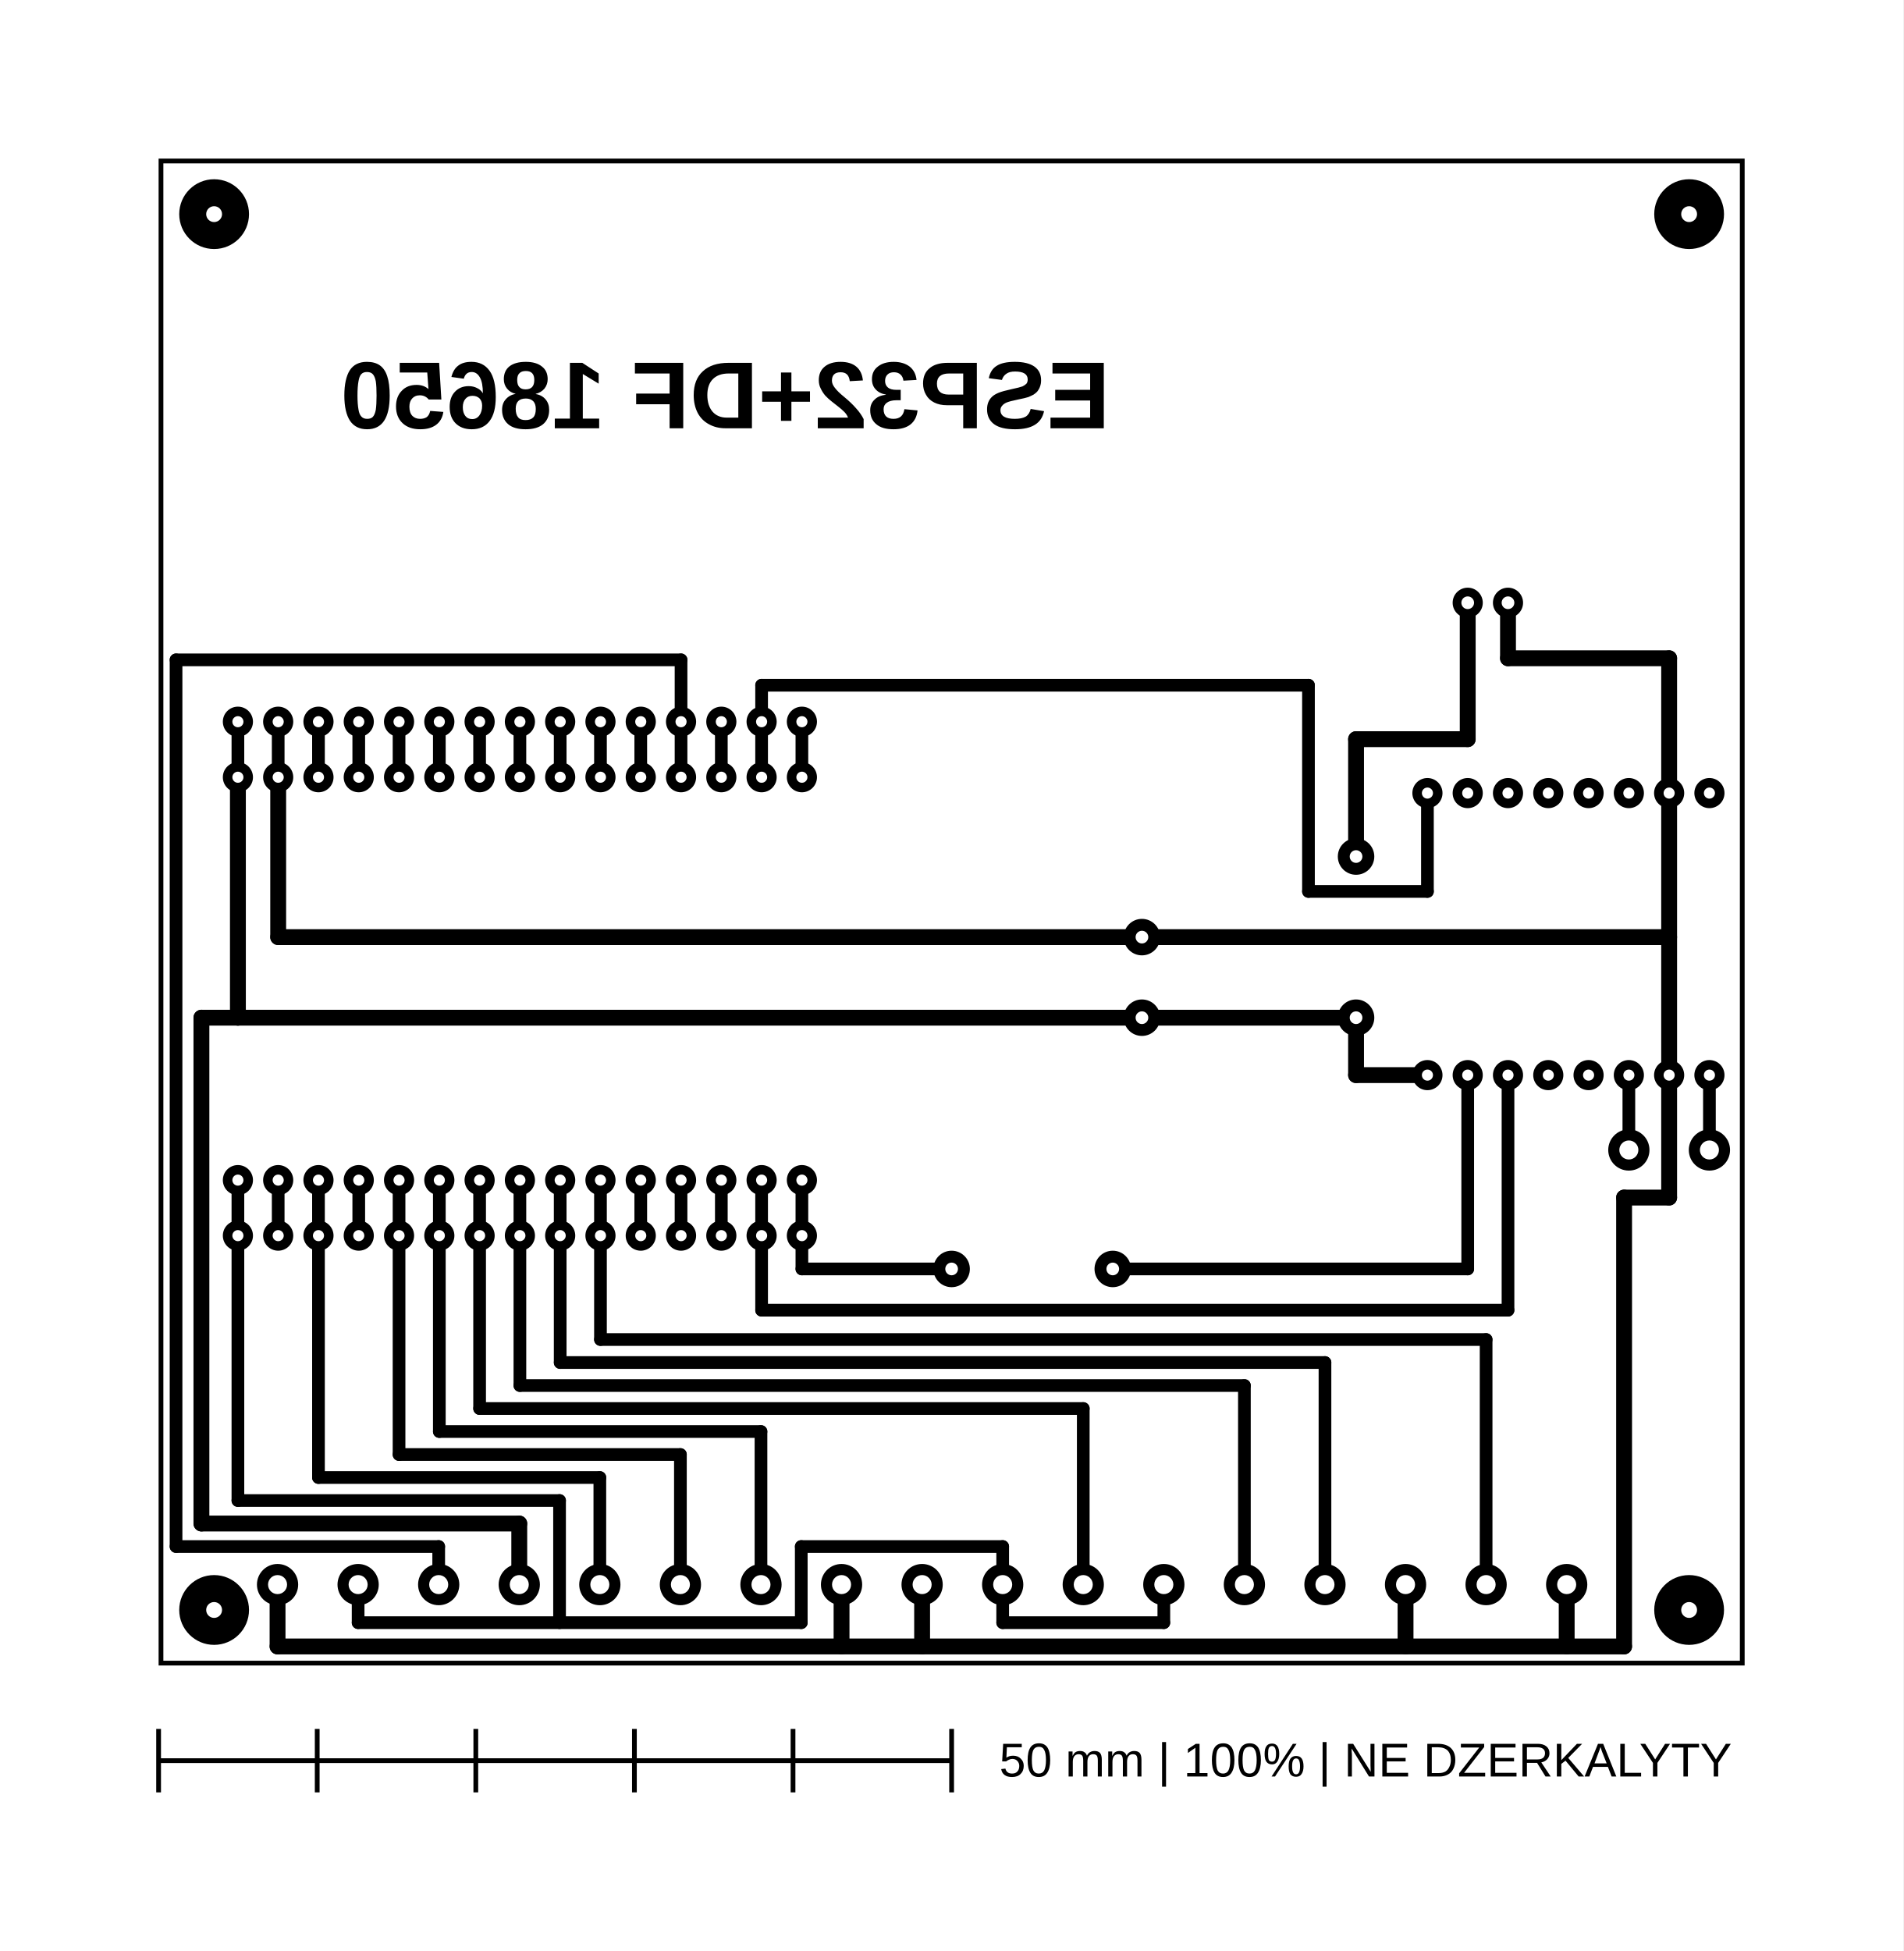
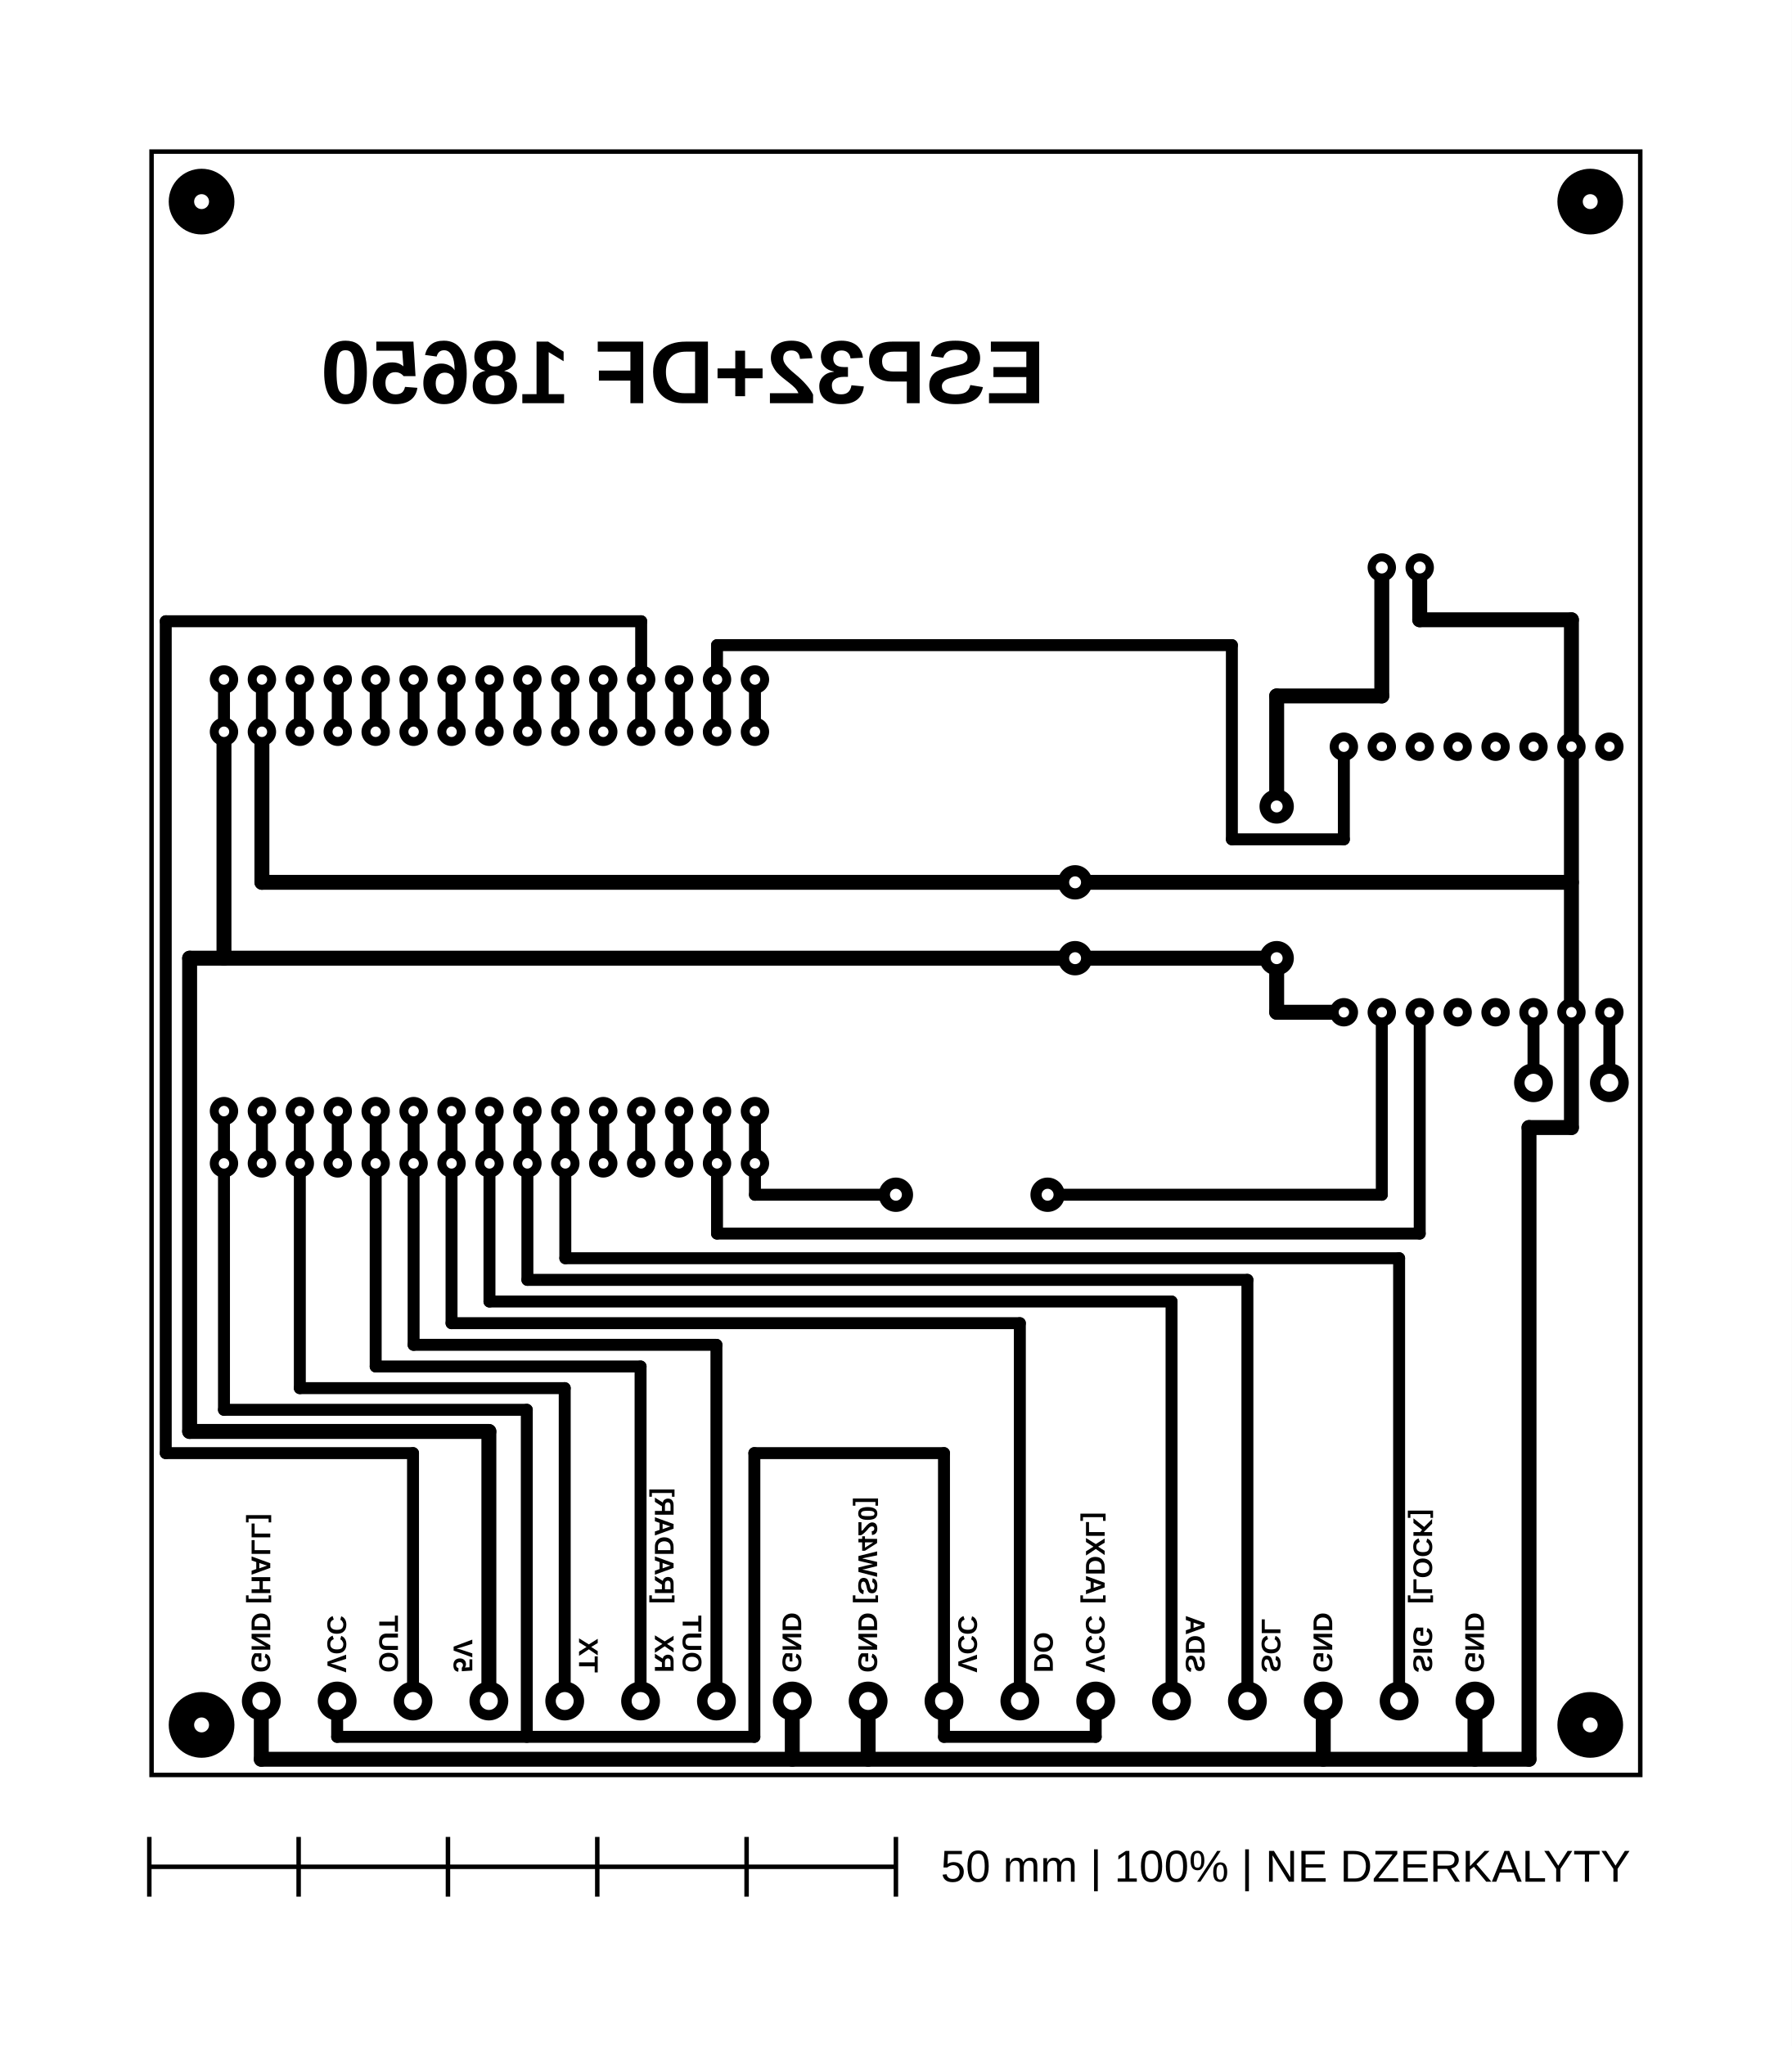
- <svg xmlns="http://www.w3.org/2000/svg" width="120mm" height="123mm" viewBox="-10 -10 120 123">
-   <rect x="-10" y="-10" width="120" height="123" fill="#fff" />
+ <svg xmlns="http://www.w3.org/2000/svg" width="120mm" height="137mm" viewBox="-10 -10 120 137">
+   <rect x="-10" y="-10" width="120" height="137" fill="#fff" />
  <line x1="5.000" y1="39.000" x2="5.000" y2="35.500" stroke="#000" stroke-width="0.80" stroke-linecap="round" />
  <line x1="7.540" y1="39.000" x2="7.540" y2="35.500" stroke="#000" stroke-width="0.80" stroke-linecap="round" />
  <line x1="10.080" y1="39.000" x2="10.080" y2="35.500" stroke="#000" stroke-width="0.80" stroke-linecap="round" />
  <line x1="12.620" y1="39.000" x2="12.620" y2="35.500" stroke="#000" stroke-width="0.80" stroke-linecap="round" />
  <line x1="15.160" y1="39.000" x2="15.160" y2="35.500" stroke="#000" stroke-width="0.80" stroke-linecap="round" />
  <line x1="17.700" y1="39.000" x2="17.700" y2="35.500" stroke="#000" stroke-width="0.80" stroke-linecap="round" />
  <line x1="20.240" y1="39.000" x2="20.240" y2="35.500" stroke="#000" stroke-width="0.80" stroke-linecap="round" />
  <line x1="22.780" y1="39.000" x2="22.780" y2="35.500" stroke="#000" stroke-width="0.80" stroke-linecap="round" />
  <line x1="25.320" y1="39.000" x2="25.320" y2="35.500" stroke="#000" stroke-width="0.80" stroke-linecap="round" />
  <line x1="27.860" y1="39.000" x2="27.860" y2="35.500" stroke="#000" stroke-width="0.80" stroke-linecap="round" />
  <line x1="30.400" y1="39.000" x2="30.400" y2="35.500" stroke="#000" stroke-width="0.80" stroke-linecap="round" />
  <line x1="32.940" y1="39.000" x2="32.940" y2="35.500" stroke="#000" stroke-width="0.80" stroke-linecap="round" />
  <line x1="35.480" y1="39.000" x2="35.480" y2="35.500" stroke="#000" stroke-width="0.80" stroke-linecap="round" />
  <line x1="38.020" y1="39.000" x2="38.020" y2="35.500" stroke="#000" stroke-width="0.80" stroke-linecap="round" />
  <line x1="40.560" y1="39.000" x2="40.560" y2="35.500" stroke="#000" stroke-width="0.80" stroke-linecap="round" />
  <line x1="5.000" y1="64.400" x2="5.000" y2="67.900" stroke="#000" stroke-width="0.80" stroke-linecap="round" />
  <line x1="7.540" y1="64.400" x2="7.540" y2="67.900" stroke="#000" stroke-width="0.80" stroke-linecap="round" />
  <line x1="10.080" y1="64.400" x2="10.080" y2="67.900" stroke="#000" stroke-width="0.80" stroke-linecap="round" />
  <line x1="12.620" y1="64.400" x2="12.620" y2="67.900" stroke="#000" stroke-width="0.80" stroke-linecap="round" />
  <line x1="15.160" y1="64.400" x2="15.160" y2="67.900" stroke="#000" stroke-width="0.80" stroke-linecap="round" />
  <line x1="17.700" y1="64.400" x2="17.700" y2="67.900" stroke="#000" stroke-width="0.80" stroke-linecap="round" />
  <line x1="20.240" y1="64.400" x2="20.240" y2="67.900" stroke="#000" stroke-width="0.80" stroke-linecap="round" />
  <line x1="22.780" y1="64.400" x2="22.780" y2="67.900" stroke="#000" stroke-width="0.80" stroke-linecap="round" />
  <line x1="25.320" y1="64.400" x2="25.320" y2="67.900" stroke="#000" stroke-width="0.80" stroke-linecap="round" />
  <line x1="27.860" y1="64.400" x2="27.860" y2="67.900" stroke="#000" stroke-width="0.80" stroke-linecap="round" />
  <line x1="30.400" y1="64.400" x2="30.400" y2="67.900" stroke="#000" stroke-width="0.80" stroke-linecap="round" />
  <line x1="32.940" y1="64.400" x2="32.940" y2="67.900" stroke="#000" stroke-width="0.80" stroke-linecap="round" />
  <line x1="35.480" y1="64.400" x2="35.480" y2="67.900" stroke="#000" stroke-width="0.80" stroke-linecap="round" />
  <line x1="38.020" y1="64.400" x2="38.020" y2="67.900" stroke="#000" stroke-width="0.80" stroke-linecap="round" />
  <line x1="40.560" y1="64.400" x2="40.560" y2="67.900" stroke="#000" stroke-width="0.80" stroke-linecap="round" />
  <line x1="82.540" y1="28.000" x2="82.540" y2="36.600" stroke="#000" stroke-width="1.00" stroke-linecap="round" />
  <line x1="82.540" y1="36.600" x2="75.500" y2="36.600" stroke="#000" stroke-width="1.00" stroke-linecap="round" />
  <line x1="75.500" y1="36.600" x2="75.500" y2="44.000" stroke="#000" stroke-width="1.00" stroke-linecap="round" />
  <line x1="75.500" y1="54.160" x2="75.500" y2="57.780" stroke="#000" stroke-width="1.00" stroke-linecap="round" />
  <line x1="75.500" y1="57.780" x2="80.000" y2="57.780" stroke="#000" stroke-width="1.00" stroke-linecap="round" />
  <line x1="75.500" y1="54.160" x2="5.000" y2="54.160" stroke="#000" stroke-width="1.00" stroke-linecap="round" />
  <line x1="5.000" y1="54.160" x2="5.000" y2="39.000" stroke="#000" stroke-width="1.00" stroke-linecap="round" />
  <line x1="85.080" y1="28.000" x2="85.080" y2="31.500" stroke="#000" stroke-width="1.00" stroke-linecap="round" />
  <line x1="85.080" y1="31.500" x2="95.240" y2="31.500" stroke="#000" stroke-width="1.00" stroke-linecap="round" />
  <line x1="95.240" y1="31.500" x2="95.240" y2="40.000" stroke="#000" stroke-width="1.00" stroke-linecap="round" />
  <line x1="95.240" y1="40.000" x2="95.240" y2="57.780" stroke="#000" stroke-width="1.00" stroke-linecap="round" />
  <line x1="95.240" y1="49.080" x2="7.540" y2="49.080" stroke="#000" stroke-width="1.00" stroke-linecap="round" />
  <line x1="7.540" y1="49.080" x2="7.540" y2="39.000" stroke="#000" stroke-width="1.00" stroke-linecap="round" />
  <line x1="40.560" y1="67.900" x2="40.560" y2="70.000" stroke="#000" stroke-width="0.80" stroke-linecap="round" />
  <line x1="40.560" y1="70.000" x2="50.000" y2="70.000" stroke="#000" stroke-width="0.80" stroke-linecap="round" />
  <line x1="60.160" y1="70.000" x2="82.540" y2="70.000" stroke="#000" stroke-width="0.80" stroke-linecap="round" />
  <line x1="82.540" y1="70.000" x2="82.540" y2="57.780" stroke="#000" stroke-width="0.80" stroke-linecap="round" />
  <line x1="38.020" y1="67.900" x2="38.020" y2="72.600" stroke="#000" stroke-width="0.80" stroke-linecap="round" />
  <line x1="38.020" y1="72.600" x2="85.080" y2="72.600" stroke="#000" stroke-width="0.80" stroke-linecap="round" />
  <line x1="85.080" y1="72.600" x2="85.080" y2="57.780" stroke="#000" stroke-width="0.80" stroke-linecap="round" />
  <line x1="80.000" y1="40.000" x2="80.000" y2="46.200" stroke="#000" stroke-width="0.80" stroke-linecap="round" />
  <line x1="80.000" y1="46.200" x2="72.500" y2="46.200" stroke="#000" stroke-width="0.80" stroke-linecap="round" />
  <line x1="72.500" y1="46.200" x2="72.500" y2="33.200" stroke="#000" stroke-width="0.80" stroke-linecap="round" />
  <line x1="72.500" y1="33.200" x2="38.020" y2="33.200" stroke="#000" stroke-width="0.80" stroke-linecap="round" />
  <line x1="38.020" y1="33.200" x2="38.020" y2="35.500" stroke="#000" stroke-width="0.80" stroke-linecap="round" />
  <line x1="92.700" y1="57.780" x2="92.700" y2="62.500" stroke="#000" stroke-width="0.80" stroke-linecap="round" />
  <line x1="97.780" y1="57.780" x2="97.780" y2="62.500" stroke="#000" stroke-width="0.80" stroke-linecap="round" />
  <line x1="32.940" y1="35.500" x2="32.940" y2="31.600" stroke="#000" stroke-width="0.80" stroke-linecap="round" />
  <line x1="32.940" y1="31.600" x2="1.100" y2="31.600" stroke="#000" stroke-width="0.80" stroke-linecap="round" />
-   <line x1="1.100" y1="31.600" x2="1.100" y2="87.500" stroke="#000" stroke-width="0.80" stroke-linecap="round" />
-   <line x1="1.100" y1="87.500" x2="17.660" y2="87.500" stroke="#000" stroke-width="0.80" stroke-linecap="round" />
-   <line x1="17.660" y1="87.500" x2="17.660" y2="89.900" stroke="#000" stroke-width="0.80" stroke-linecap="round" />
+   <line x1="1.100" y1="31.600" x2="1.100" y2="87.300" stroke="#000" stroke-width="0.80" stroke-linecap="round" />
+   <line x1="1.100" y1="87.300" x2="17.660" y2="87.300" stroke="#000" stroke-width="0.80" stroke-linecap="round" />
+   <line x1="17.660" y1="87.300" x2="17.660" y2="103.900" stroke="#000" stroke-width="0.80" stroke-linecap="round" />
  <line x1="5.000" y1="54.160" x2="2.700" y2="54.160" stroke="#000" stroke-width="1.00" stroke-linecap="round" />
-   <line x1="2.700" y1="54.160" x2="2.700" y2="86.050" stroke="#000" stroke-width="1.00" stroke-linecap="round" />
-   <line x1="2.700" y1="86.050" x2="22.740" y2="86.050" stroke="#000" stroke-width="1.00" stroke-linecap="round" />
-   <line x1="22.740" y1="86.050" x2="22.740" y2="89.900" stroke="#000" stroke-width="1.00" stroke-linecap="round" />
-   <line x1="5.000" y1="67.900" x2="5.000" y2="84.600" stroke="#000" stroke-width="0.80" stroke-linecap="round" />
-   <line x1="5.000" y1="84.600" x2="25.280" y2="84.600" stroke="#000" stroke-width="0.80" stroke-linecap="round" />
-   <line x1="25.280" y1="84.600" x2="25.280" y2="92.300" stroke="#000" stroke-width="0.80" stroke-linecap="round" />
-   <line x1="12.580" y1="89.900" x2="12.580" y2="92.300" stroke="#000" stroke-width="0.80" stroke-linecap="round" />
-   <line x1="12.580" y1="92.300" x2="40.520" y2="92.300" stroke="#000" stroke-width="0.80" stroke-linecap="round" />
-   <line x1="40.520" y1="92.300" x2="40.520" y2="87.500" stroke="#000" stroke-width="0.80" stroke-linecap="round" />
-   <line x1="40.520" y1="87.500" x2="53.220" y2="87.500" stroke="#000" stroke-width="0.80" stroke-linecap="round" />
-   <line x1="53.220" y1="87.500" x2="53.220" y2="89.900" stroke="#000" stroke-width="0.80" stroke-linecap="round" />
-   <line x1="53.220" y1="89.900" x2="53.220" y2="92.300" stroke="#000" stroke-width="0.80" stroke-linecap="round" />
-   <line x1="53.220" y1="92.300" x2="63.380" y2="92.300" stroke="#000" stroke-width="0.80" stroke-linecap="round" />
-   <line x1="63.380" y1="92.300" x2="63.380" y2="89.900" stroke="#000" stroke-width="0.80" stroke-linecap="round" />
-   <line x1="10.080" y1="67.900" x2="10.080" y2="83.150" stroke="#000" stroke-width="0.80" stroke-linecap="round" />
-   <line x1="10.080" y1="83.150" x2="27.820" y2="83.150" stroke="#000" stroke-width="0.80" stroke-linecap="round" />
-   <line x1="27.820" y1="83.150" x2="27.820" y2="89.900" stroke="#000" stroke-width="0.80" stroke-linecap="round" />
-   <line x1="15.160" y1="67.900" x2="15.160" y2="81.700" stroke="#000" stroke-width="0.80" stroke-linecap="round" />
-   <line x1="15.160" y1="81.700" x2="32.900" y2="81.700" stroke="#000" stroke-width="0.80" stroke-linecap="round" />
-   <line x1="32.900" y1="81.700" x2="32.900" y2="89.900" stroke="#000" stroke-width="0.80" stroke-linecap="round" />
-   <line x1="17.700" y1="67.900" x2="17.700" y2="80.250" stroke="#000" stroke-width="0.80" stroke-linecap="round" />
-   <line x1="17.700" y1="80.250" x2="37.980" y2="80.250" stroke="#000" stroke-width="0.80" stroke-linecap="round" />
-   <line x1="37.980" y1="80.250" x2="37.980" y2="89.900" stroke="#000" stroke-width="0.80" stroke-linecap="round" />
-   <line x1="20.240" y1="67.900" x2="20.240" y2="78.800" stroke="#000" stroke-width="0.80" stroke-linecap="round" />
-   <line x1="20.240" y1="78.800" x2="58.300" y2="78.800" stroke="#000" stroke-width="0.80" stroke-linecap="round" />
-   <line x1="58.300" y1="78.800" x2="58.300" y2="89.900" stroke="#000" stroke-width="0.80" stroke-linecap="round" />
-   <line x1="22.780" y1="67.900" x2="22.780" y2="77.350" stroke="#000" stroke-width="0.80" stroke-linecap="round" />
-   <line x1="22.780" y1="77.350" x2="68.460" y2="77.350" stroke="#000" stroke-width="0.80" stroke-linecap="round" />
-   <line x1="68.460" y1="77.350" x2="68.460" y2="89.900" stroke="#000" stroke-width="0.80" stroke-linecap="round" />
-   <line x1="25.320" y1="67.900" x2="25.320" y2="75.900" stroke="#000" stroke-width="0.80" stroke-linecap="round" />
-   <line x1="25.320" y1="75.900" x2="73.540" y2="75.900" stroke="#000" stroke-width="0.80" stroke-linecap="round" />
-   <line x1="73.540" y1="75.900" x2="73.540" y2="89.900" stroke="#000" stroke-width="0.80" stroke-linecap="round" />
-   <line x1="27.860" y1="67.900" x2="27.860" y2="74.450" stroke="#000" stroke-width="0.80" stroke-linecap="round" />
-   <line x1="27.860" y1="74.450" x2="83.700" y2="74.450" stroke="#000" stroke-width="0.80" stroke-linecap="round" />
-   <line x1="83.700" y1="74.450" x2="83.700" y2="89.900" stroke="#000" stroke-width="0.80" stroke-linecap="round" />
+   <line x1="2.700" y1="54.160" x2="2.700" y2="85.850" stroke="#000" stroke-width="1.00" stroke-linecap="round" />
+   <line x1="2.700" y1="85.850" x2="22.740" y2="85.850" stroke="#000" stroke-width="1.00" stroke-linecap="round" />
+   <line x1="22.740" y1="85.850" x2="22.740" y2="103.900" stroke="#000" stroke-width="1.00" stroke-linecap="round" />
+   <line x1="5.000" y1="67.900" x2="5.000" y2="84.400" stroke="#000" stroke-width="0.80" stroke-linecap="round" />
+   <line x1="5.000" y1="84.400" x2="25.280" y2="84.400" stroke="#000" stroke-width="0.80" stroke-linecap="round" />
+   <line x1="25.280" y1="84.400" x2="25.280" y2="106.300" stroke="#000" stroke-width="0.80" stroke-linecap="round" />
+   <line x1="12.580" y1="103.900" x2="12.580" y2="106.300" stroke="#000" stroke-width="0.80" stroke-linecap="round" />
+   <line x1="12.580" y1="106.300" x2="40.520" y2="106.300" stroke="#000" stroke-width="0.80" stroke-linecap="round" />
+   <line x1="40.520" y1="106.300" x2="40.520" y2="87.300" stroke="#000" stroke-width="0.80" stroke-linecap="round" />
+   <line x1="40.520" y1="87.300" x2="53.220" y2="87.300" stroke="#000" stroke-width="0.80" stroke-linecap="round" />
+   <line x1="53.220" y1="87.300" x2="53.220" y2="103.900" stroke="#000" stroke-width="0.80" stroke-linecap="round" />
+   <line x1="53.220" y1="103.900" x2="53.220" y2="106.300" stroke="#000" stroke-width="0.80" stroke-linecap="round" />
+   <line x1="53.220" y1="106.300" x2="63.380" y2="106.300" stroke="#000" stroke-width="0.80" stroke-linecap="round" />
+   <line x1="63.380" y1="106.300" x2="63.380" y2="103.900" stroke="#000" stroke-width="0.80" stroke-linecap="round" />
+   <line x1="10.080" y1="67.900" x2="10.080" y2="82.950" stroke="#000" stroke-width="0.80" stroke-linecap="round" />
+   <line x1="10.080" y1="82.950" x2="27.820" y2="82.950" stroke="#000" stroke-width="0.80" stroke-linecap="round" />
+   <line x1="27.820" y1="82.950" x2="27.820" y2="103.900" stroke="#000" stroke-width="0.80" stroke-linecap="round" />
+   <line x1="15.160" y1="67.900" x2="15.160" y2="81.500" stroke="#000" stroke-width="0.80" stroke-linecap="round" />
+   <line x1="15.160" y1="81.500" x2="32.900" y2="81.500" stroke="#000" stroke-width="0.80" stroke-linecap="round" />
+   <line x1="32.900" y1="81.500" x2="32.900" y2="103.900" stroke="#000" stroke-width="0.80" stroke-linecap="round" />
+   <line x1="17.700" y1="67.900" x2="17.700" y2="80.050" stroke="#000" stroke-width="0.80" stroke-linecap="round" />
+   <line x1="17.700" y1="80.050" x2="37.980" y2="80.050" stroke="#000" stroke-width="0.80" stroke-linecap="round" />
+   <line x1="37.980" y1="80.050" x2="37.980" y2="103.900" stroke="#000" stroke-width="0.80" stroke-linecap="round" />
+   <line x1="20.240" y1="67.900" x2="20.240" y2="78.600" stroke="#000" stroke-width="0.80" stroke-linecap="round" />
+   <line x1="20.240" y1="78.600" x2="58.300" y2="78.600" stroke="#000" stroke-width="0.80" stroke-linecap="round" />
+   <line x1="58.300" y1="78.600" x2="58.300" y2="103.900" stroke="#000" stroke-width="0.80" stroke-linecap="round" />
+   <line x1="22.780" y1="67.900" x2="22.780" y2="77.150" stroke="#000" stroke-width="0.80" stroke-linecap="round" />
+   <line x1="22.780" y1="77.150" x2="68.460" y2="77.150" stroke="#000" stroke-width="0.80" stroke-linecap="round" />
+   <line x1="68.460" y1="77.150" x2="68.460" y2="103.900" stroke="#000" stroke-width="0.80" stroke-linecap="round" />
+   <line x1="25.320" y1="67.900" x2="25.320" y2="75.700" stroke="#000" stroke-width="0.80" stroke-linecap="round" />
+   <line x1="25.320" y1="75.700" x2="73.540" y2="75.700" stroke="#000" stroke-width="0.80" stroke-linecap="round" />
+   <line x1="73.540" y1="75.700" x2="73.540" y2="103.900" stroke="#000" stroke-width="0.80" stroke-linecap="round" />
+   <line x1="27.860" y1="67.900" x2="27.860" y2="74.250" stroke="#000" stroke-width="0.80" stroke-linecap="round" />
+   <line x1="27.860" y1="74.250" x2="83.700" y2="74.250" stroke="#000" stroke-width="0.80" stroke-linecap="round" />
+   <line x1="83.700" y1="74.250" x2="83.700" y2="103.900" stroke="#000" stroke-width="0.80" stroke-linecap="round" />
  <line x1="95.240" y1="57.780" x2="95.240" y2="65.500" stroke="#000" stroke-width="1.00" stroke-linecap="round" />
  <line x1="95.240" y1="65.500" x2="92.400" y2="65.500" stroke="#000" stroke-width="1.00" stroke-linecap="round" />
-   <line x1="92.400" y1="65.500" x2="92.400" y2="93.800" stroke="#000" stroke-width="1.00" stroke-linecap="round" />
-   <line x1="92.400" y1="93.800" x2="7.500" y2="93.800" stroke="#000" stroke-width="1.00" stroke-linecap="round" />
-   <line x1="7.500" y1="93.800" x2="7.500" y2="89.900" stroke="#000" stroke-width="1.00" stroke-linecap="round" />
-   <line x1="43.060" y1="93.800" x2="43.060" y2="89.900" stroke="#000" stroke-width="1.00" stroke-linecap="round" />
-   <line x1="48.140" y1="93.800" x2="48.140" y2="89.900" stroke="#000" stroke-width="1.00" stroke-linecap="round" />
-   <line x1="78.620" y1="93.800" x2="78.620" y2="89.900" stroke="#000" stroke-width="1.00" stroke-linecap="round" />
-   <line x1="88.780" y1="93.800" x2="88.780" y2="89.900" stroke="#000" stroke-width="1.00" stroke-linecap="round" />
+   <line x1="92.400" y1="65.500" x2="92.400" y2="107.800" stroke="#000" stroke-width="1.00" stroke-linecap="round" />
+   <line x1="92.400" y1="107.800" x2="7.500" y2="107.800" stroke="#000" stroke-width="1.00" stroke-linecap="round" />
+   <line x1="7.500" y1="107.800" x2="7.500" y2="103.900" stroke="#000" stroke-width="1.00" stroke-linecap="round" />
+   <line x1="43.060" y1="107.800" x2="43.060" y2="103.900" stroke="#000" stroke-width="1.00" stroke-linecap="round" />
+   <line x1="48.140" y1="107.800" x2="48.140" y2="103.900" stroke="#000" stroke-width="1.00" stroke-linecap="round" />
+   <line x1="78.620" y1="107.800" x2="78.620" y2="103.900" stroke="#000" stroke-width="1.00" stroke-linecap="round" />
+   <line x1="88.780" y1="107.800" x2="88.780" y2="103.900" stroke="#000" stroke-width="1.00" stroke-linecap="round" />
  <circle cx="5.000" cy="39.000" r="0.950" fill="#000" />
  <circle cx="5.000" cy="35.500" r="0.950" fill="#000" />
  <circle cx="7.540" cy="39.000" r="0.950" fill="#000" />
  <circle cx="7.540" cy="35.500" r="0.950" fill="#000" />
  <circle cx="10.080" cy="39.000" r="0.950" fill="#000" />
  <circle cx="10.080" cy="35.500" r="0.950" fill="#000" />
  <circle cx="12.620" cy="39.000" r="0.950" fill="#000" />
  <circle cx="12.620" cy="35.500" r="0.950" fill="#000" />
  <circle cx="15.160" cy="39.000" r="0.950" fill="#000" />
  <circle cx="15.160" cy="35.500" r="0.950" fill="#000" />
  <circle cx="17.700" cy="39.000" r="0.950" fill="#000" />
  <circle cx="17.700" cy="35.500" r="0.950" fill="#000" />
  <circle cx="20.240" cy="39.000" r="0.950" fill="#000" />
  <circle cx="20.240" cy="35.500" r="0.950" fill="#000" />
  <circle cx="22.780" cy="39.000" r="0.950" fill="#000" />
  <circle cx="22.780" cy="35.500" r="0.950" fill="#000" />
  <circle cx="25.320" cy="39.000" r="0.950" fill="#000" />
  <circle cx="25.320" cy="35.500" r="0.950" fill="#000" />
  <circle cx="27.860" cy="39.000" r="0.950" fill="#000" />
  <circle cx="27.860" cy="35.500" r="0.950" fill="#000" />
  <circle cx="30.400" cy="39.000" r="0.950" fill="#000" />
  <circle cx="30.400" cy="35.500" r="0.950" fill="#000" />
  <circle cx="32.940" cy="39.000" r="0.950" fill="#000" />
  <circle cx="32.940" cy="35.500" r="0.950" fill="#000" />
  <circle cx="35.480" cy="39.000" r="0.950" fill="#000" />
  <circle cx="35.480" cy="35.500" r="0.950" fill="#000" />
  <circle cx="38.020" cy="39.000" r="0.950" fill="#000" />
  <circle cx="38.020" cy="35.500" r="0.950" fill="#000" />
  <circle cx="40.560" cy="39.000" r="0.950" fill="#000" />
  <circle cx="40.560" cy="35.500" r="0.950" fill="#000" />
  <circle cx="5.000" cy="64.400" r="0.950" fill="#000" />
  <circle cx="5.000" cy="67.900" r="0.950" fill="#000" />
  <circle cx="7.540" cy="64.400" r="0.950" fill="#000" />
  <circle cx="7.540" cy="67.900" r="0.950" fill="#000" />
  <circle cx="10.080" cy="64.400" r="0.950" fill="#000" />
  <circle cx="10.080" cy="67.900" r="0.950" fill="#000" />
  <circle cx="12.620" cy="64.400" r="0.950" fill="#000" />
  <circle cx="12.620" cy="67.900" r="0.950" fill="#000" />
  <circle cx="15.160" cy="64.400" r="0.950" fill="#000" />
  <circle cx="15.160" cy="67.900" r="0.950" fill="#000" />
  <circle cx="17.700" cy="64.400" r="0.950" fill="#000" />
  <circle cx="17.700" cy="67.900" r="0.950" fill="#000" />
  <circle cx="20.240" cy="64.400" r="0.950" fill="#000" />
  <circle cx="20.240" cy="67.900" r="0.950" fill="#000" />
  <circle cx="22.780" cy="64.400" r="0.950" fill="#000" />
  <circle cx="22.780" cy="67.900" r="0.950" fill="#000" />
  <circle cx="25.320" cy="64.400" r="0.950" fill="#000" />
  <circle cx="25.320" cy="67.900" r="0.950" fill="#000" />
  <circle cx="27.860" cy="64.400" r="0.950" fill="#000" />
  <circle cx="27.860" cy="67.900" r="0.950" fill="#000" />
  <circle cx="30.400" cy="64.400" r="0.950" fill="#000" />
  <circle cx="30.400" cy="67.900" r="0.950" fill="#000" />
  <circle cx="32.940" cy="64.400" r="0.950" fill="#000" />
  <circle cx="32.940" cy="67.900" r="0.950" fill="#000" />
  <circle cx="35.480" cy="64.400" r="0.950" fill="#000" />
  <circle cx="35.480" cy="67.900" r="0.950" fill="#000" />
  <circle cx="38.020" cy="64.400" r="0.950" fill="#000" />
  <circle cx="38.020" cy="67.900" r="0.950" fill="#000" />
  <circle cx="40.560" cy="64.400" r="0.950" fill="#000" />
  <circle cx="40.560" cy="67.900" r="0.950" fill="#000" />
  <circle cx="80.000" cy="40.000" r="0.950" fill="#000" />
  <circle cx="82.540" cy="40.000" r="0.950" fill="#000" />
  <circle cx="85.080" cy="40.000" r="0.950" fill="#000" />
  <circle cx="87.620" cy="40.000" r="0.950" fill="#000" />
  <circle cx="90.160" cy="40.000" r="0.950" fill="#000" />
  <circle cx="92.700" cy="40.000" r="0.950" fill="#000" />
  <circle cx="95.240" cy="40.000" r="0.950" fill="#000" />
  <circle cx="97.780" cy="40.000" r="0.950" fill="#000" />
  <circle cx="80.000" cy="57.780" r="0.950" fill="#000" />
  <circle cx="82.540" cy="57.780" r="0.950" fill="#000" />
  <circle cx="85.080" cy="57.780" r="0.950" fill="#000" />
  <circle cx="87.620" cy="57.780" r="0.950" fill="#000" />
  <circle cx="90.160" cy="57.780" r="0.950" fill="#000" />
  <circle cx="92.700" cy="57.780" r="0.950" fill="#000" />
  <circle cx="95.240" cy="57.780" r="0.950" fill="#000" />
  <circle cx="97.780" cy="57.780" r="0.950" fill="#000" />
  <circle cx="82.540" cy="28.000" r="0.950" fill="#000" />
  <circle cx="85.080" cy="28.000" r="0.950" fill="#000" />
  <circle cx="75.500" cy="44.000" r="1.150" fill="#000" />
  <circle cx="75.500" cy="54.160" r="1.150" fill="#000" />
  <circle cx="62.000" cy="49.080" r="1.150" fill="#000" />
  <circle cx="62.000" cy="54.160" r="1.150" fill="#000" />
  <circle cx="50.000" cy="70.000" r="1.150" fill="#000" />
  <circle cx="60.160" cy="70.000" r="1.150" fill="#000" />
  <circle cx="92.700" cy="62.500" r="1.300" fill="#000" />
  <circle cx="97.780" cy="62.500" r="1.300" fill="#000" />
-   <circle cx="7.500" cy="89.900" r="1.300" fill="#000" />
-   <circle cx="12.580" cy="89.900" r="1.300" fill="#000" />
-   <circle cx="17.660" cy="89.900" r="1.300" fill="#000" />
-   <circle cx="22.740" cy="89.900" r="1.300" fill="#000" />
-   <circle cx="27.820" cy="89.900" r="1.300" fill="#000" />
-   <circle cx="32.900" cy="89.900" r="1.300" fill="#000" />
-   <circle cx="37.980" cy="89.900" r="1.300" fill="#000" />
-   <circle cx="43.060" cy="89.900" r="1.300" fill="#000" />
-   <circle cx="48.140" cy="89.900" r="1.300" fill="#000" />
-   <circle cx="53.220" cy="89.900" r="1.300" fill="#000" />
-   <circle cx="58.300" cy="89.900" r="1.300" fill="#000" />
-   <circle cx="63.380" cy="89.900" r="1.300" fill="#000" />
-   <circle cx="68.460" cy="89.900" r="1.300" fill="#000" />
-   <circle cx="73.540" cy="89.900" r="1.300" fill="#000" />
-   <circle cx="78.620" cy="89.900" r="1.300" fill="#000" />
-   <circle cx="83.700" cy="89.900" r="1.300" fill="#000" />
-   <circle cx="88.780" cy="89.900" r="1.300" fill="#000" />
+   <circle cx="7.500" cy="103.900" r="1.300" fill="#000" />
+   <circle cx="12.580" cy="103.900" r="1.300" fill="#000" />
+   <circle cx="17.660" cy="103.900" r="1.300" fill="#000" />
+   <circle cx="22.740" cy="103.900" r="1.300" fill="#000" />
+   <circle cx="27.820" cy="103.900" r="1.300" fill="#000" />
+   <circle cx="32.900" cy="103.900" r="1.300" fill="#000" />
+   <circle cx="37.980" cy="103.900" r="1.300" fill="#000" />
+   <circle cx="43.060" cy="103.900" r="1.300" fill="#000" />
+   <circle cx="48.140" cy="103.900" r="1.300" fill="#000" />
+   <circle cx="53.220" cy="103.900" r="1.300" fill="#000" />
+   <circle cx="58.300" cy="103.900" r="1.300" fill="#000" />
+   <circle cx="63.380" cy="103.900" r="1.300" fill="#000" />
+   <circle cx="68.460" cy="103.900" r="1.300" fill="#000" />
+   <circle cx="73.540" cy="103.900" r="1.300" fill="#000" />
+   <circle cx="78.620" cy="103.900" r="1.300" fill="#000" />
+   <circle cx="83.700" cy="103.900" r="1.300" fill="#000" />
+   <circle cx="88.780" cy="103.900" r="1.300" fill="#000" />
  <circle cx="3.500" cy="3.500" r="2.200" fill="#000" />
  <circle cx="96.500" cy="3.500" r="2.200" fill="#000" />
-   <circle cx="3.500" cy="91.500" r="2.200" fill="#000" />
-   <circle cx="96.500" cy="91.500" r="2.200" fill="#000" />
+   <circle cx="3.500" cy="105.500" r="2.200" fill="#000" />
+   <circle cx="96.500" cy="105.500" r="2.200" fill="#000" />
  <circle cx="5.000" cy="39.000" r="0.350" fill="#fff" />
  <circle cx="5.000" cy="35.500" r="0.350" fill="#fff" />
  <circle cx="7.540" cy="39.000" r="0.350" fill="#fff" />
  <circle cx="7.540" cy="35.500" r="0.350" fill="#fff" />
  <circle cx="10.080" cy="39.000" r="0.350" fill="#fff" />
  <circle cx="10.080" cy="35.500" r="0.350" fill="#fff" />
  <circle cx="12.620" cy="39.000" r="0.350" fill="#fff" />
  <circle cx="12.620" cy="35.500" r="0.350" fill="#fff" />
  <circle cx="15.160" cy="39.000" r="0.350" fill="#fff" />
  <circle cx="15.160" cy="35.500" r="0.350" fill="#fff" />
  <circle cx="17.700" cy="39.000" r="0.350" fill="#fff" />
  <circle cx="17.700" cy="35.500" r="0.350" fill="#fff" />
  <circle cx="20.240" cy="39.000" r="0.350" fill="#fff" />
  <circle cx="20.240" cy="35.500" r="0.350" fill="#fff" />
  <circle cx="22.780" cy="39.000" r="0.350" fill="#fff" />
  <circle cx="22.780" cy="35.500" r="0.350" fill="#fff" />
  <circle cx="25.320" cy="39.000" r="0.350" fill="#fff" />
  <circle cx="25.320" cy="35.500" r="0.350" fill="#fff" />
  <circle cx="27.860" cy="39.000" r="0.350" fill="#fff" />
  <circle cx="27.860" cy="35.500" r="0.350" fill="#fff" />
  <circle cx="30.400" cy="39.000" r="0.350" fill="#fff" />
  <circle cx="30.400" cy="35.500" r="0.350" fill="#fff" />
  <circle cx="32.940" cy="39.000" r="0.350" fill="#fff" />
  <circle cx="32.940" cy="35.500" r="0.350" fill="#fff" />
  <circle cx="35.480" cy="39.000" r="0.350" fill="#fff" />
  <circle cx="35.480" cy="35.500" r="0.350" fill="#fff" />
  <circle cx="38.020" cy="39.000" r="0.350" fill="#fff" />
  <circle cx="38.020" cy="35.500" r="0.350" fill="#fff" />
  <circle cx="40.560" cy="39.000" r="0.350" fill="#fff" />
  <circle cx="40.560" cy="35.500" r="0.350" fill="#fff" />
  <circle cx="5.000" cy="64.400" r="0.350" fill="#fff" />
  <circle cx="5.000" cy="67.900" r="0.350" fill="#fff" />
  <circle cx="7.540" cy="64.400" r="0.350" fill="#fff" />
  <circle cx="7.540" cy="67.900" r="0.350" fill="#fff" />
  <circle cx="10.080" cy="64.400" r="0.350" fill="#fff" />
  <circle cx="10.080" cy="67.900" r="0.350" fill="#fff" />
  <circle cx="12.620" cy="64.400" r="0.350" fill="#fff" />
  <circle cx="12.620" cy="67.900" r="0.350" fill="#fff" />
  <circle cx="15.160" cy="64.400" r="0.350" fill="#fff" />
  <circle cx="15.160" cy="67.900" r="0.350" fill="#fff" />
  <circle cx="17.700" cy="64.400" r="0.350" fill="#fff" />
  <circle cx="17.700" cy="67.900" r="0.350" fill="#fff" />
  <circle cx="20.240" cy="64.400" r="0.350" fill="#fff" />
  <circle cx="20.240" cy="67.900" r="0.350" fill="#fff" />
  <circle cx="22.780" cy="64.400" r="0.350" fill="#fff" />
  <circle cx="22.780" cy="67.900" r="0.350" fill="#fff" />
  <circle cx="25.320" cy="64.400" r="0.350" fill="#fff" />
  <circle cx="25.320" cy="67.900" r="0.350" fill="#fff" />
  <circle cx="27.860" cy="64.400" r="0.350" fill="#fff" />
  <circle cx="27.860" cy="67.900" r="0.350" fill="#fff" />
  <circle cx="30.400" cy="64.400" r="0.350" fill="#fff" />
  <circle cx="30.400" cy="67.900" r="0.350" fill="#fff" />
  <circle cx="32.940" cy="64.400" r="0.350" fill="#fff" />
  <circle cx="32.940" cy="67.900" r="0.350" fill="#fff" />
  <circle cx="35.480" cy="64.400" r="0.350" fill="#fff" />
  <circle cx="35.480" cy="67.900" r="0.350" fill="#fff" />
  <circle cx="38.020" cy="64.400" r="0.350" fill="#fff" />
  <circle cx="38.020" cy="67.900" r="0.350" fill="#fff" />
  <circle cx="40.560" cy="64.400" r="0.350" fill="#fff" />
  <circle cx="40.560" cy="67.900" r="0.350" fill="#fff" />
  <circle cx="80.000" cy="40.000" r="0.350" fill="#fff" />
  <circle cx="82.540" cy="40.000" r="0.350" fill="#fff" />
  <circle cx="85.080" cy="40.000" r="0.350" fill="#fff" />
  <circle cx="87.620" cy="40.000" r="0.350" fill="#fff" />
  <circle cx="90.160" cy="40.000" r="0.350" fill="#fff" />
  <circle cx="92.700" cy="40.000" r="0.350" fill="#fff" />
  <circle cx="95.240" cy="40.000" r="0.350" fill="#fff" />
  <circle cx="97.780" cy="40.000" r="0.350" fill="#fff" />
  <circle cx="80.000" cy="57.780" r="0.350" fill="#fff" />
  <circle cx="82.540" cy="57.780" r="0.350" fill="#fff" />
  <circle cx="85.080" cy="57.780" r="0.350" fill="#fff" />
  <circle cx="87.620" cy="57.780" r="0.350" fill="#fff" />
  <circle cx="90.160" cy="57.780" r="0.350" fill="#fff" />
  <circle cx="92.700" cy="57.780" r="0.350" fill="#fff" />
  <circle cx="95.240" cy="57.780" r="0.350" fill="#fff" />
  <circle cx="97.780" cy="57.780" r="0.350" fill="#fff" />
  <circle cx="82.540" cy="28.000" r="0.400" fill="#fff" />
  <circle cx="85.080" cy="28.000" r="0.400" fill="#fff" />
  <circle cx="75.500" cy="44.000" r="0.400" fill="#fff" />
  <circle cx="75.500" cy="54.160" r="0.400" fill="#fff" />
  <circle cx="62.000" cy="49.080" r="0.400" fill="#fff" />
  <circle cx="62.000" cy="54.160" r="0.400" fill="#fff" />
  <circle cx="50.000" cy="70.000" r="0.400" fill="#fff" />
  <circle cx="60.160" cy="70.000" r="0.400" fill="#fff" />
  <circle cx="92.700" cy="62.500" r="0.600" fill="#fff" />
  <circle cx="97.780" cy="62.500" r="0.600" fill="#fff" />
-   <circle cx="7.500" cy="89.900" r="0.600" fill="#fff" />
-   <circle cx="12.580" cy="89.900" r="0.600" fill="#fff" />
-   <circle cx="17.660" cy="89.900" r="0.600" fill="#fff" />
-   <circle cx="22.740" cy="89.900" r="0.600" fill="#fff" />
-   <circle cx="27.820" cy="89.900" r="0.600" fill="#fff" />
-   <circle cx="32.900" cy="89.900" r="0.600" fill="#fff" />
-   <circle cx="37.980" cy="89.900" r="0.600" fill="#fff" />
-   <circle cx="43.060" cy="89.900" r="0.600" fill="#fff" />
-   <circle cx="48.140" cy="89.900" r="0.600" fill="#fff" />
-   <circle cx="53.220" cy="89.900" r="0.600" fill="#fff" />
-   <circle cx="58.300" cy="89.900" r="0.600" fill="#fff" />
-   <circle cx="63.380" cy="89.900" r="0.600" fill="#fff" />
-   <circle cx="68.460" cy="89.900" r="0.600" fill="#fff" />
-   <circle cx="73.540" cy="89.900" r="0.600" fill="#fff" />
-   <circle cx="78.620" cy="89.900" r="0.600" fill="#fff" />
-   <circle cx="83.700" cy="89.900" r="0.600" fill="#fff" />
-   <circle cx="88.780" cy="89.900" r="0.600" fill="#fff" />
+   <circle cx="7.500" cy="103.900" r="0.600" fill="#fff" />
+   <circle cx="12.580" cy="103.900" r="0.600" fill="#fff" />
+   <circle cx="17.660" cy="103.900" r="0.600" fill="#fff" />
+   <circle cx="22.740" cy="103.900" r="0.600" fill="#fff" />
+   <circle cx="27.820" cy="103.900" r="0.600" fill="#fff" />
+   <circle cx="32.900" cy="103.900" r="0.600" fill="#fff" />
+   <circle cx="37.980" cy="103.900" r="0.600" fill="#fff" />
+   <circle cx="43.060" cy="103.900" r="0.600" fill="#fff" />
+   <circle cx="48.140" cy="103.900" r="0.600" fill="#fff" />
+   <circle cx="53.220" cy="103.900" r="0.600" fill="#fff" />
+   <circle cx="58.300" cy="103.900" r="0.600" fill="#fff" />
+   <circle cx="63.380" cy="103.900" r="0.600" fill="#fff" />
+   <circle cx="68.460" cy="103.900" r="0.600" fill="#fff" />
+   <circle cx="73.540" cy="103.900" r="0.600" fill="#fff" />
+   <circle cx="78.620" cy="103.900" r="0.600" fill="#fff" />
+   <circle cx="83.700" cy="103.900" r="0.600" fill="#fff" />
+   <circle cx="88.780" cy="103.900" r="0.600" fill="#fff" />
  <circle cx="3.500" cy="3.500" r="0.500" fill="#fff" />
  <circle cx="96.500" cy="3.500" r="0.500" fill="#fff" />
-   <circle cx="3.500" cy="91.500" r="0.500" fill="#fff" />
-   <circle cx="96.500" cy="91.500" r="0.500" fill="#fff" />
-   <rect x="0.15" y="0.15" width="99.70" height="94.70" fill="none" stroke="#000" stroke-width="0.3" />
+   <circle cx="3.500" cy="105.500" r="0.500" fill="#fff" />
+   <circle cx="96.500" cy="105.500" r="0.500" fill="#fff" />
+   <rect x="0.15" y="0.15" width="99.70" height="108.70" fill="none" stroke="#000" stroke-width="0.3" />
  <text transform="translate(60,17) scale(-1,1)" font-family="Arial,Helvetica,sans-serif" font-weight="bold" font-size="6" fill="#000">ESP32+DF 18650</text>
-   <line x1="0" y1="101" x2="50" y2="101" stroke="#000" stroke-width="0.3" />
-   <line x1="0" y1="99" x2="0" y2="103" stroke="#000" stroke-width="0.3" />
-   <line x1="10" y1="99" x2="10" y2="103" stroke="#000" stroke-width="0.3" />
-   <line x1="20" y1="99" x2="20" y2="103" stroke="#000" stroke-width="0.3" />
-   <line x1="30" y1="99" x2="30" y2="103" stroke="#000" stroke-width="0.3" />
-   <line x1="40" y1="99" x2="40" y2="103" stroke="#000" stroke-width="0.3" />
-   <line x1="50" y1="99" x2="50" y2="103" stroke="#000" stroke-width="0.3" />
-   <text x="53" y="102" font-family="Arial" font-size="3">50 mm | 100% | NE DZERKALYTY</text>
+   <text transform="matrix(0,-1,-1,0,6.850,102.000)" font-family="Arial,Helvetica,sans-serif" font-weight="bold" font-size="1.816" fill="#000">GND</text>
+   <text transform="matrix(0,-1,-1,0,11.930,102.000)" font-family="Arial,Helvetica,sans-serif" font-weight="bold" font-size="1.816" fill="#000">VCC</text>
+   <text transform="matrix(0,-1,-1,0,15.400,102.000)" font-family="Arial,Helvetica,sans-serif" font-weight="bold" font-size="1.816" fill="#000">OUT</text>
+   <text transform="matrix(0,-1,-1,0,20.380,102.000)" font-family="Arial,Helvetica,sans-serif" font-weight="bold" font-size="1.816" fill="#000">5V</text>
+   <text transform="matrix(0,-1,-1,0,28.780,102.000)" font-family="Arial,Helvetica,sans-serif" font-weight="bold" font-size="1.816" fill="#000">TX</text>
+   <text transform="matrix(0,-1,-1,0,33.860,102.000)" font-family="Arial,Helvetica,sans-serif" font-weight="bold" font-size="1.816" fill="#000">RX</text>
+   <text transform="matrix(0,-1,-1,0,35.720,102.000)" font-family="Arial,Helvetica,sans-serif" font-weight="bold" font-size="1.816" fill="#000">OUT</text>
+   <text transform="matrix(0,-1,-1,0,42.410,102.000)" font-family="Arial,Helvetica,sans-serif" font-weight="bold" font-size="1.816" fill="#000">GND</text>
+   <text transform="matrix(0,-1,-1,0,47.490,102.000)" font-family="Arial,Helvetica,sans-serif" font-weight="bold" font-size="1.816" fill="#000">GND</text>
+   <text transform="matrix(0,-1,-1,0,54.180,102.000)" font-family="Arial,Helvetica,sans-serif" font-weight="bold" font-size="1.816" fill="#000">VCC</text>
+   <text transform="matrix(0,-1,-1,0,59.260,102.000)" font-family="Arial,Helvetica,sans-serif" font-weight="bold" font-size="1.816" fill="#000">DO</text>
+   <text transform="matrix(0,-1,-1,0,62.730,102.000)" font-family="Arial,Helvetica,sans-serif" font-weight="bold" font-size="1.816" fill="#000">VCC</text>
+   <text transform="matrix(0,-1,-1,0,69.420,102.000)" font-family="Arial,Helvetica,sans-serif" font-weight="bold" font-size="1.816" fill="#000">SDA</text>
+   <text transform="matrix(0,-1,-1,0,74.500,102.000)" font-family="Arial,Helvetica,sans-serif" font-weight="bold" font-size="1.816" fill="#000">SCL</text>
+   <text transform="matrix(0,-1,-1,0,77.970,102.000)" font-family="Arial,Helvetica,sans-serif" font-weight="bold" font-size="1.816" fill="#000">GND</text>
+   <text transform="matrix(0,-1,-1,0,84.660,102.000)" font-family="Arial,Helvetica,sans-serif" font-weight="bold" font-size="1.816" fill="#000">SIG</text>
+   <text transform="matrix(0,-1,-1,0,88.130,102.000)" font-family="Arial,Helvetica,sans-serif" font-weight="bold" font-size="1.816" fill="#000">GND</text>
+   <text transform="matrix(0,-1,-1,0,6.850,97.400)" font-family="Arial,Helvetica,sans-serif" font-weight="bold" font-size="1.816" fill="#000">[HALL]</text>
+   <text transform="matrix(0,-1,-1,0,33.860,97.400)" font-family="Arial,Helvetica,sans-serif" font-weight="bold" font-size="1.816" fill="#000">[RADAR]</text>
+   <text transform="matrix(0,-1,-1,0,47.490,97.400)" font-family="Arial,Helvetica,sans-serif" font-weight="bold" font-size="1.816" fill="#000">[SW420]</text>
+   <text transform="matrix(0,-1,-1,0,62.730,97.400)" font-family="Arial,Helvetica,sans-serif" font-weight="bold" font-size="1.816" fill="#000">[ADXL]</text>
+   <text transform="matrix(0,-1,-1,0,84.660,97.400)" font-family="Arial,Helvetica,sans-serif" font-weight="bold" font-size="1.816" fill="#000">[LOCK]</text>
+   <line x1="0" y1="115" x2="50" y2="115" stroke="#000" stroke-width="0.3" />
+   <line x1="0" y1="113" x2="0" y2="117" stroke="#000" stroke-width="0.3" />
+   <line x1="10" y1="113" x2="10" y2="117" stroke="#000" stroke-width="0.3" />
+   <line x1="20" y1="113" x2="20" y2="117" stroke="#000" stroke-width="0.3" />
+   <line x1="30" y1="113" x2="30" y2="117" stroke="#000" stroke-width="0.3" />
+   <line x1="40" y1="113" x2="40" y2="117" stroke="#000" stroke-width="0.3" />
+   <line x1="50" y1="113" x2="50" y2="117" stroke="#000" stroke-width="0.3" />
+   <text x="53" y="116" font-family="Arial" font-size="3">50 mm | 100% | NE DZERKALYTY</text>
</svg>
